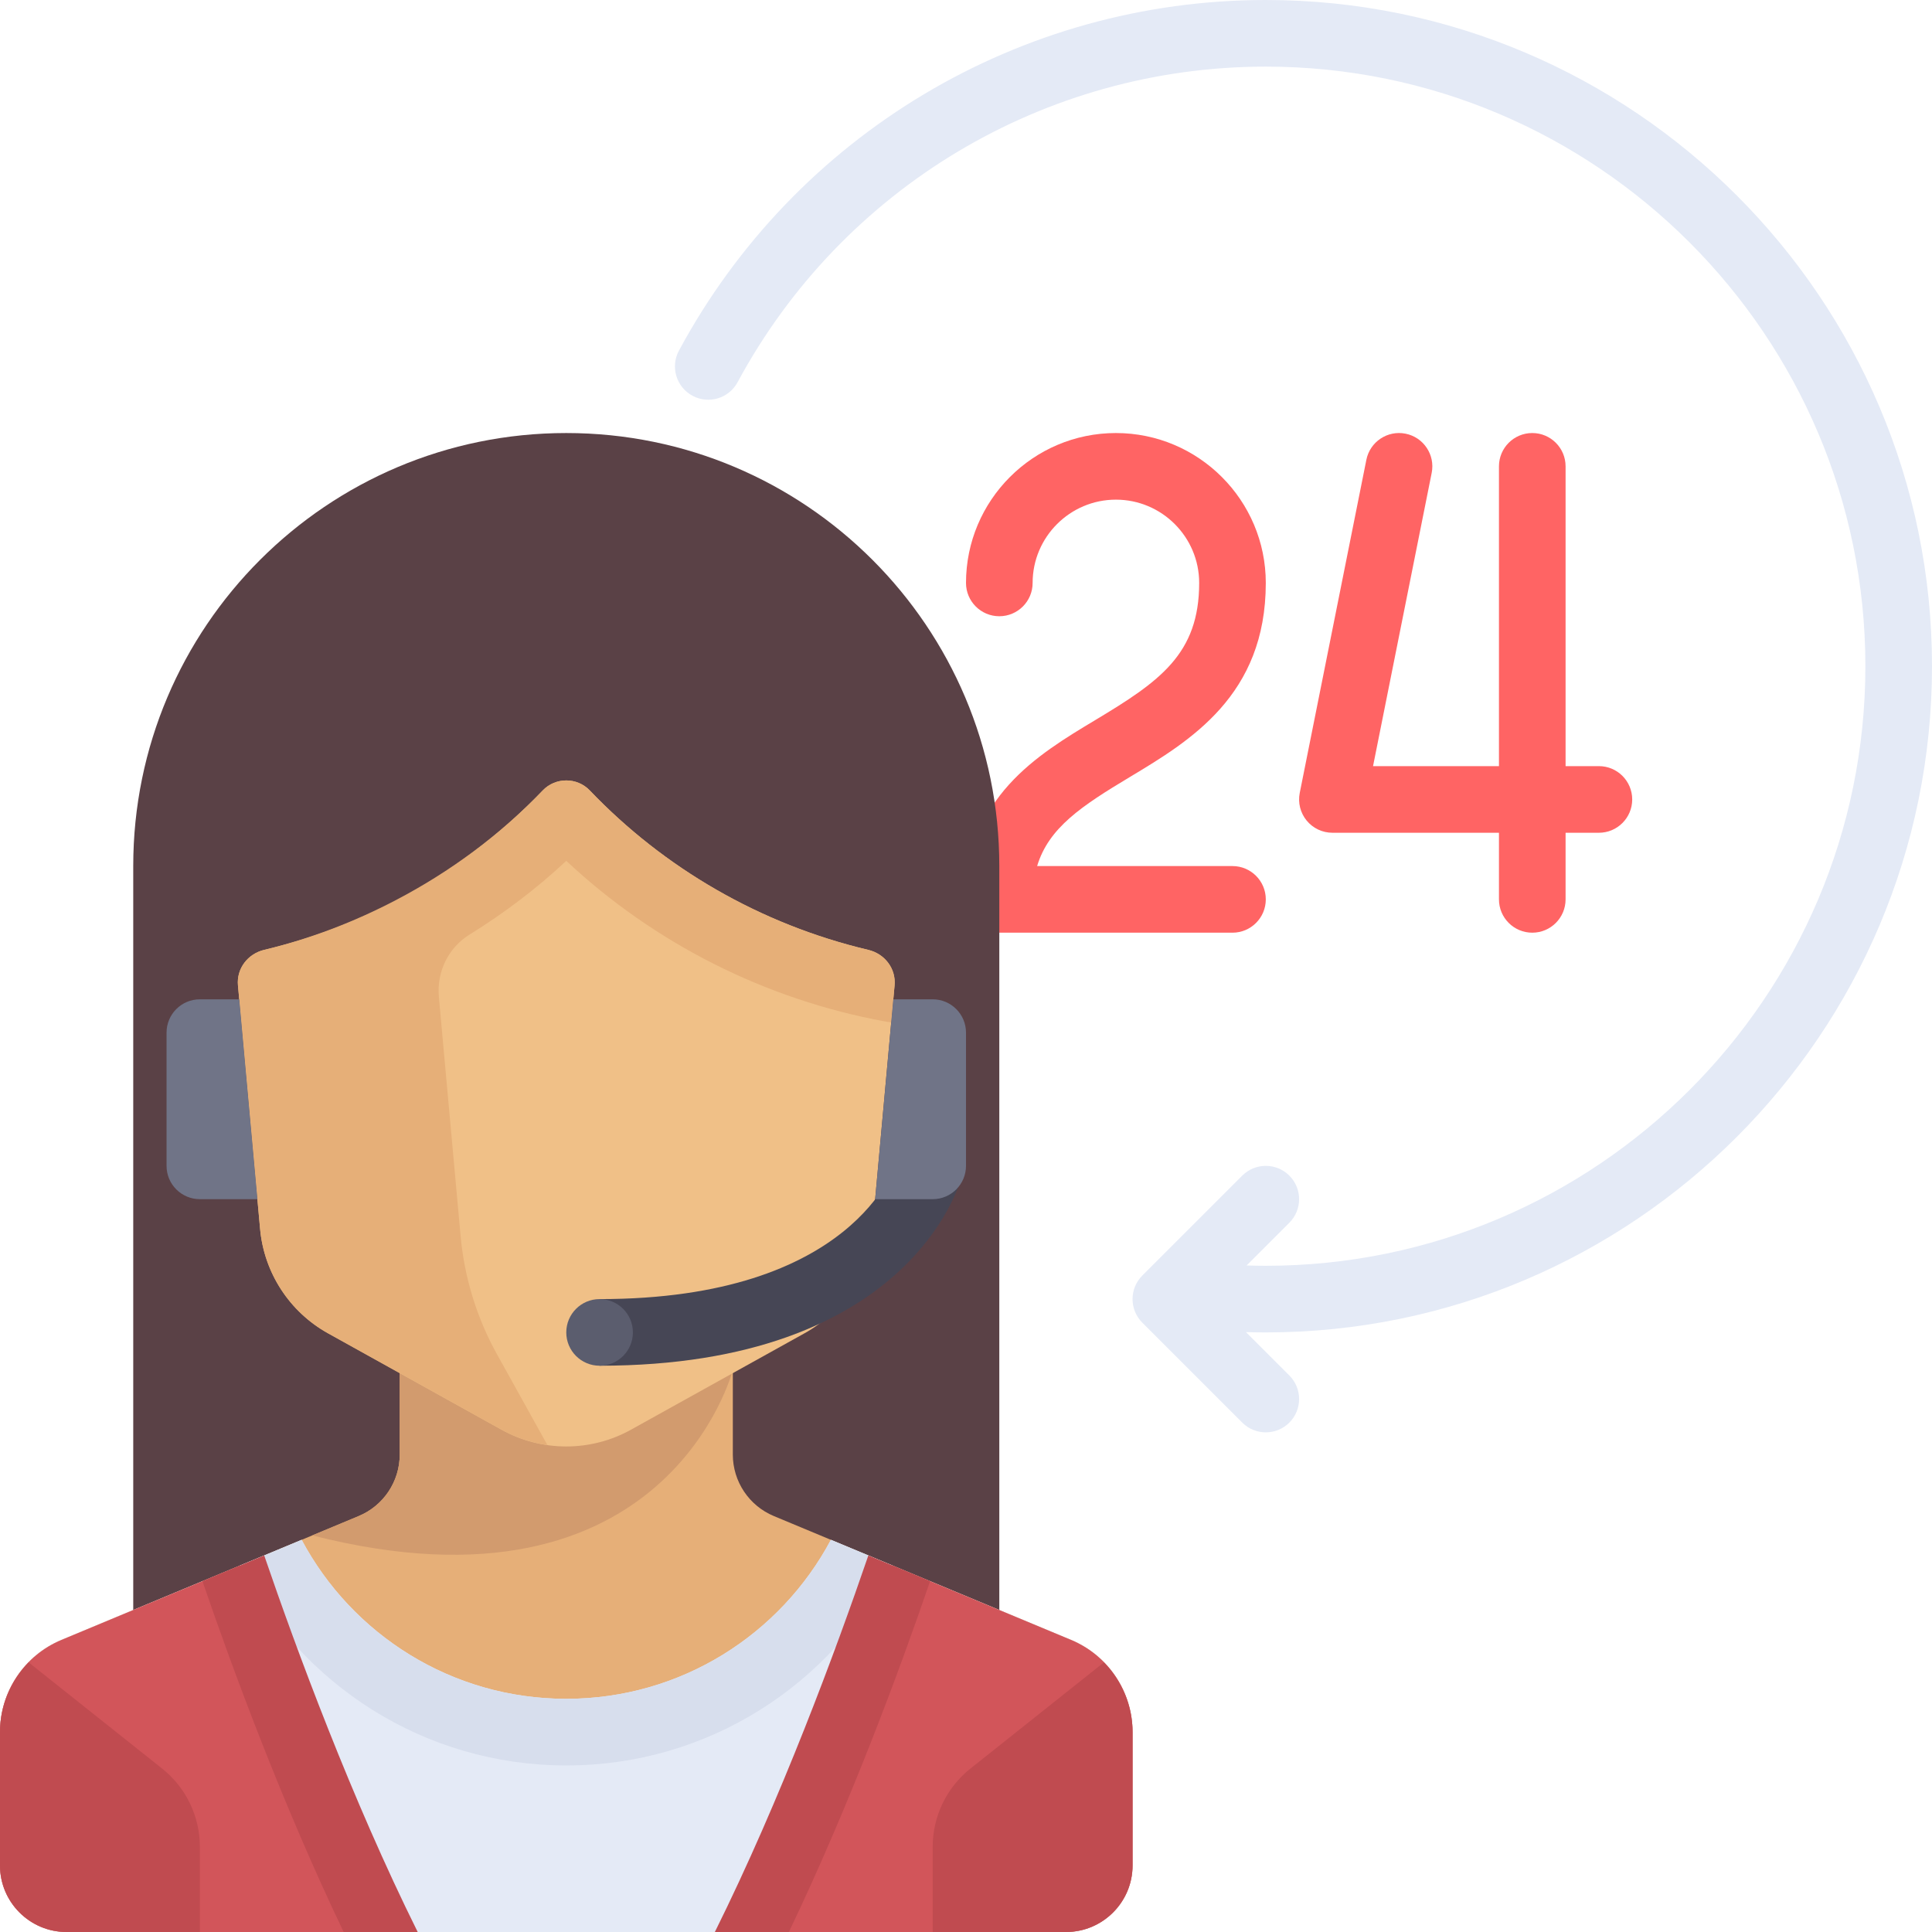
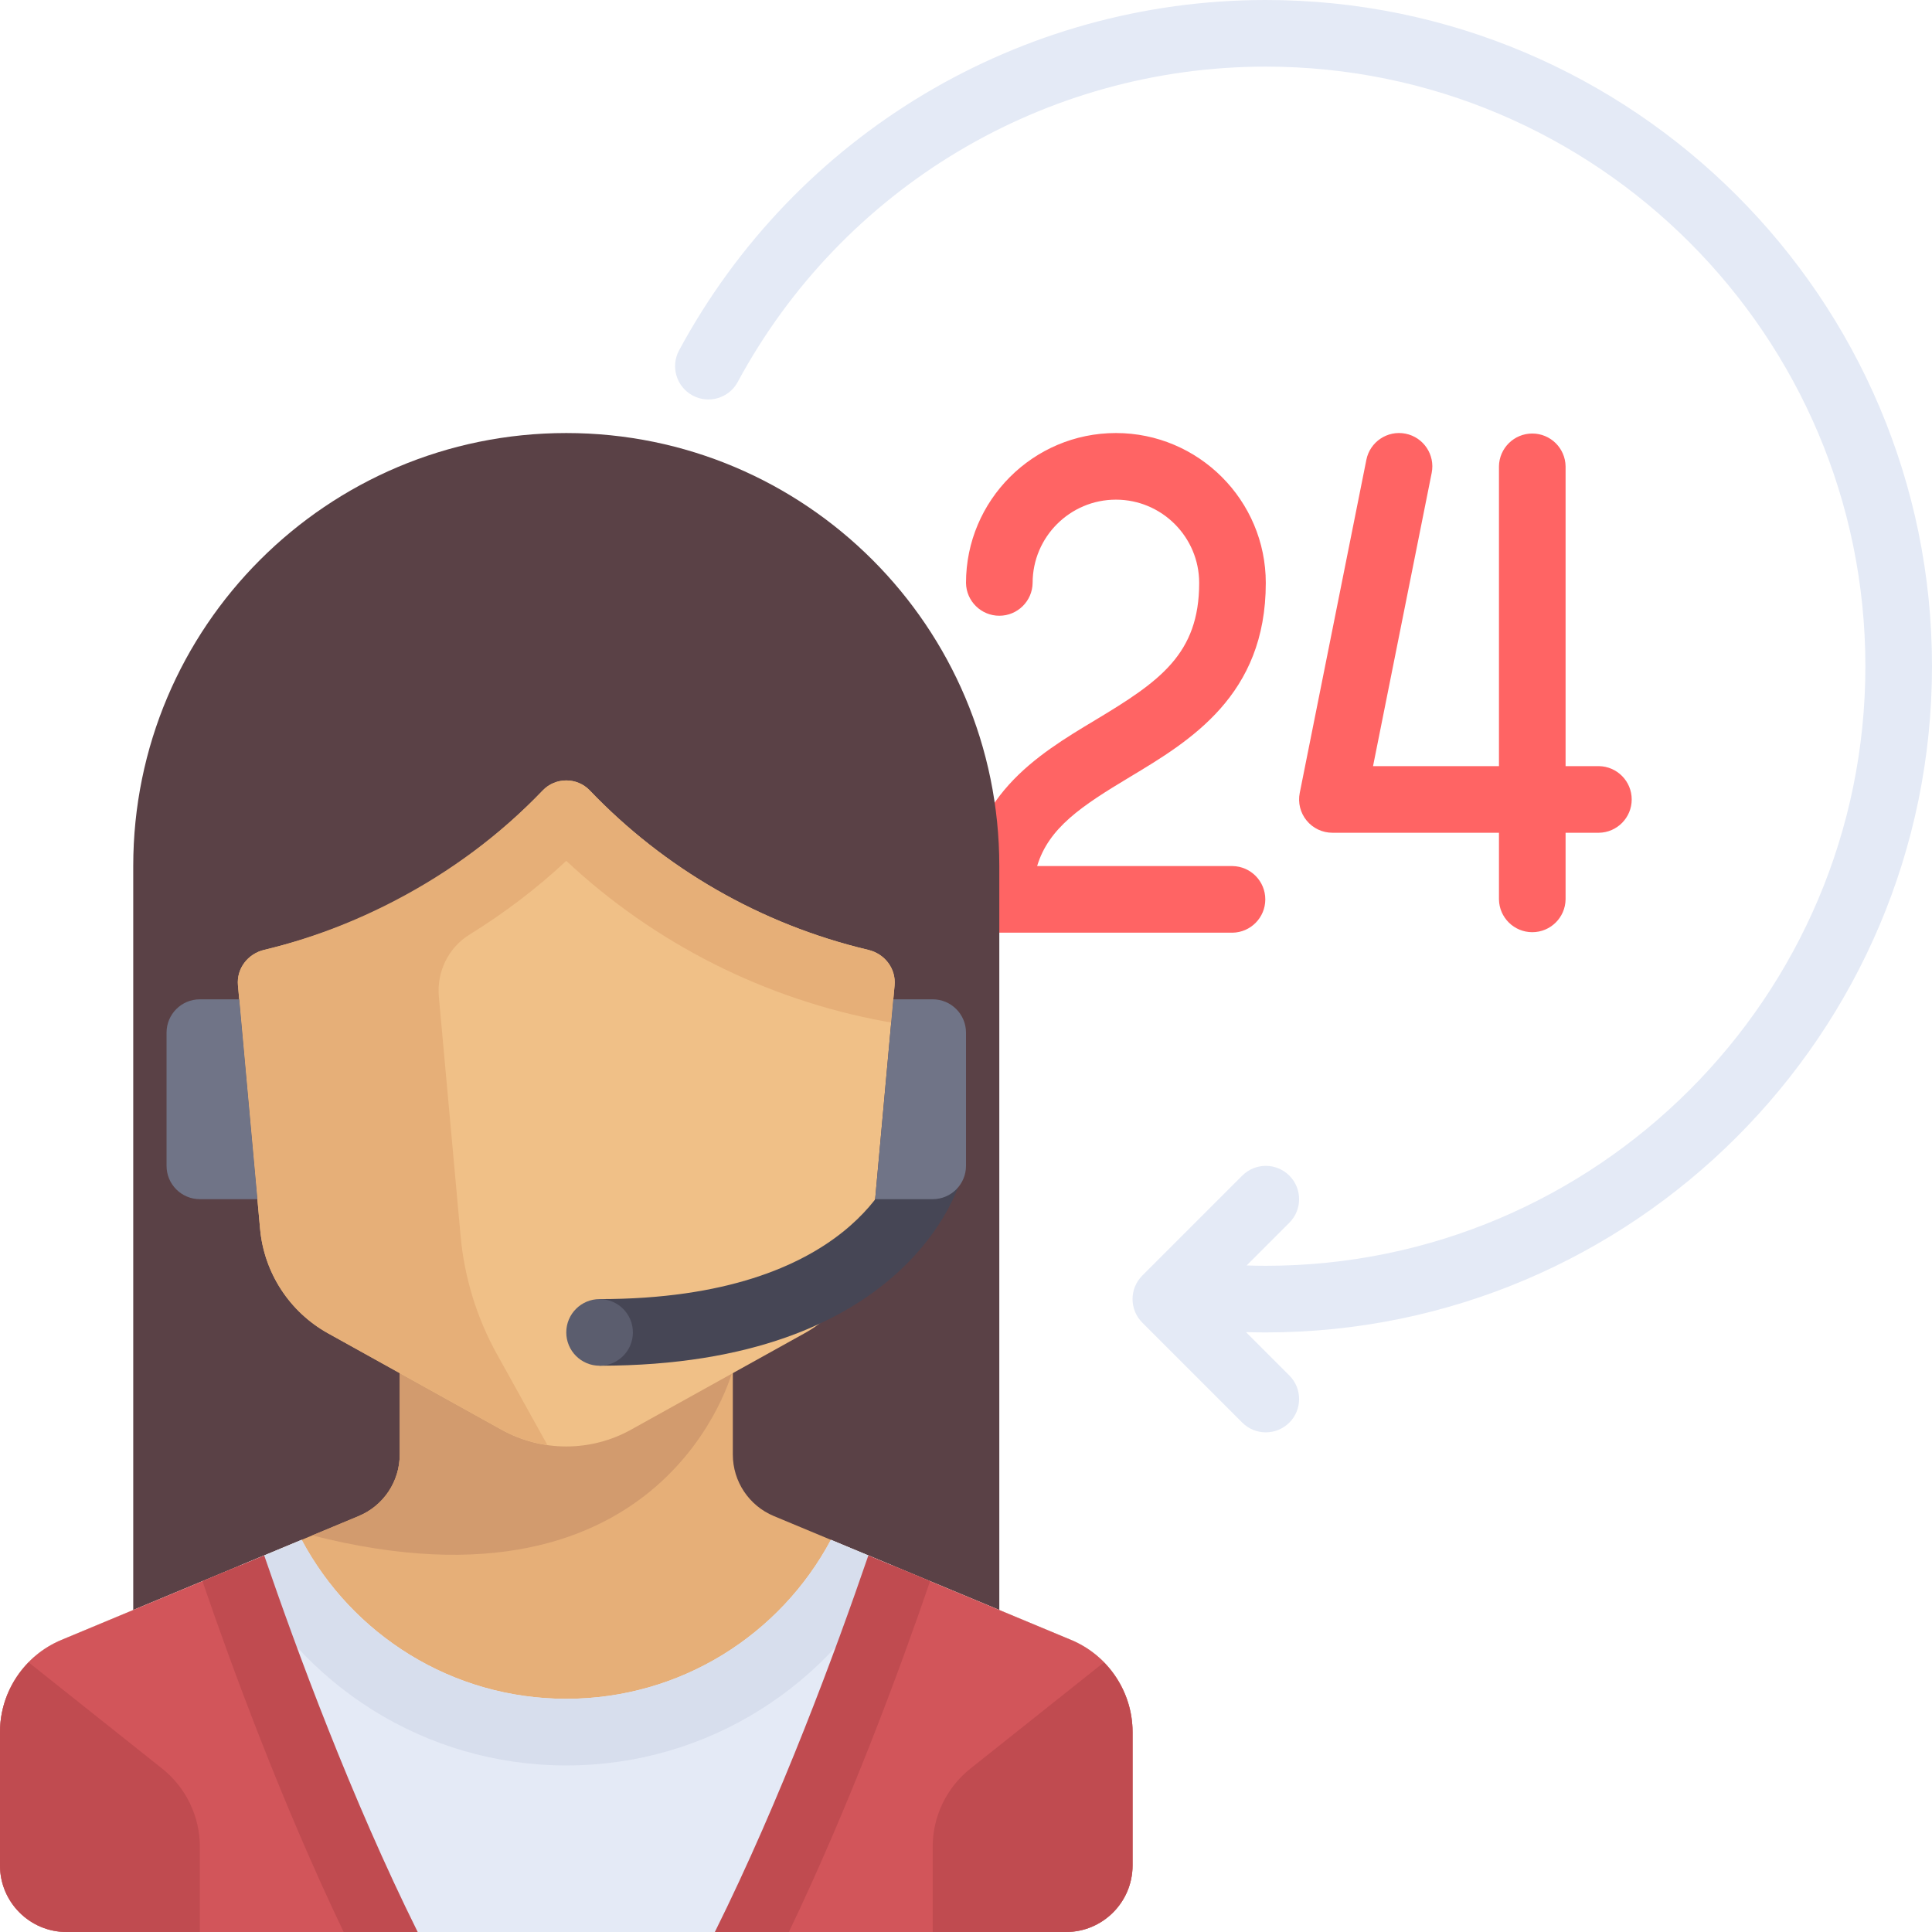
- <svg xmlns="http://www.w3.org/2000/svg" height="800px" width="800px" version="1.1" id="Layer_1" viewBox="0 0 512 512" xml:space="preserve">
-   <g>
-     <path style="fill:#FF6464;" d="M299.322,205.978c16.095-9.661,36.126-21.684,36.126-51.496c0-21.905-17.82-39.724-39.724-39.724   c-21.905,0-39.724,17.82-39.724,39.724c0,4.875,3.953,8.828,8.828,8.828s8.828-3.953,8.828-8.828   c0-12.169,9.9-22.069,22.069-22.069c12.169,0,22.069,9.9,22.069,22.069c0,18.86-10.472,26.103-27.557,36.359   C274.983,199.997,256,211.391,256,238.345c0,4.875,3.953,8.828,8.828,8.828h61.793c4.875,0,8.828-3.953,8.828-8.828   c0-4.875-3.953-8.828-8.828-8.828h-51.77C277.906,219.352,286.666,213.576,299.322,205.978z" />
-     <path style="fill:#FF6464;" d="M423.724,203.034h-8.828v-79.448c0-4.875-3.953-8.828-8.828-8.828s-8.828,3.953-8.828,8.828v79.448   h-33.37l15.543-77.717c0.956-4.781-2.144-9.431-6.925-10.388c-4.783-0.957-9.431,2.144-10.388,6.925l-17.655,88.276   c-0.519,2.593,0.153,5.283,1.83,7.328c1.677,2.045,4.182,3.231,6.827,3.231h44.138v17.655c0,4.875,3.953,8.828,8.828,8.828   c4.875,0,8.828-3.953,8.828-8.828V220.69h8.828c4.875,0,8.828-3.953,8.828-8.828C432.551,206.987,428.599,203.034,423.724,203.034z   " />
-   </g>
-   <path style="fill:#5A4146;" d="M150.069,114.759c-63.379,0-114.759,51.379-114.759,114.759v203.034h229.517V229.517  C264.828,166.138,213.448,114.759,150.069,114.759z" />
-   <path style="fill:#E4EAF6;" d="M512,176.552C512,79.2,432.799,0,335.448,0C270.4,0,210.807,35.605,179.925,92.919  c-2.313,4.292-0.708,9.646,3.584,11.958c4.291,2.313,9.646,0.708,11.959-3.584c27.797-51.59,81.434-83.638,139.98-83.638  c87.616,0,158.897,71.281,158.897,158.897s-71.281,158.897-158.897,158.897c-1.692,0-3.386-0.036-5.081-0.089l11.324-11.324  c3.448-3.447,3.448-9.036,0-12.483c-3.447-3.448-9.036-3.448-12.483,0l-26.483,26.483c-3.448,3.447-3.448,9.036,0,12.483  l26.483,26.483c1.724,1.724,3.982,2.585,6.242,2.585c2.26,0,4.519-0.862,6.242-2.585c3.448-3.447,3.448-9.036,0-12.483  l-11.498-11.497c1.752,0.05,3.506,0.083,5.255,0.083C432.799,353.103,512,273.903,512,176.552z" />
-   <path style="fill:#E6AF78;" d="M283.841,434.589l-78.77-32.821c-6.579-2.741-10.865-9.17-10.865-16.298v-22.435h-88.276v22.436  c0,7.127-4.286,13.556-10.865,16.298l-78.77,32.821C6.429,438.7,0,448.343,0,459.034v35.31C0,504.095,7.905,512,17.655,512h264.828  c9.75,0,17.655-7.905,17.655-17.655v-35.31C300.138,448.343,293.709,438.7,283.841,434.589z" />
-   <path style="fill:#E4EAF6;" d="M283.841,434.589l-63.644-26.518c-13.364,25.064-39.742,42.136-70.129,42.136  s-56.765-17.073-70.129-42.136l-63.644,26.518C6.429,438.7,0,448.343,0,459.034v35.31C0,504.095,7.905,512,17.655,512h264.828  c9.75,0,17.655-7.905,17.655-17.655v-35.31C300.138,448.343,293.709,438.7,283.841,434.589z" />
-   <g>
-     <path style="fill:#D2555A;" d="M16.297,434.589C6.429,438.7,0,448.343,0,459.034v35.31C0,504.095,7.905,512,17.655,512h88.276   c-26.483-44.138-42.295-97.134-42.295-97.134L16.297,434.589z" />
-     <path style="fill:#D2555A;" d="M283.841,434.589c9.868,4.111,16.297,13.754,16.297,24.446v35.31c0,9.75-7.905,17.655-17.655,17.655   h-88.276c26.483-44.137,42.295-97.134,42.295-97.134L283.841,434.589z" />
-   </g>
-   <path style="fill:#D29B6E;" d="M194.207,363.034h-88.276v22.436c0,7.127-4.286,13.556-10.865,16.298l-12.302,5.127  C176.908,430.9,194.207,363.034,194.207,363.034z" />
-   <path style="fill:#C04B50;" d="M43.027,468.738L7.593,440.554C2.846,445.409,0,451.974,0,459.034v35.31  C0,504.095,7.905,512,17.655,512h35.31v-22.582C52.966,481.373,49.309,473.764,43.027,468.738z" />
-   <path style="fill:#F0C087;" d="M143.844,209.469c-19.671,20.583-45.173,35.471-73.823,42.26c-4.348,1.031-7.364,4.958-6.959,9.408  l5.867,64.54c1.058,11.636,7.804,21.995,18.017,27.669l45.974,25.54c10.665,5.924,23.631,5.924,34.296,0l45.974-25.54  c10.214-5.674,16.959-16.033,18.017-27.669l5.867-64.54c0.405-4.45-2.612-8.377-6.959-9.408c-28.65-6.79-54.152-21.677-73.823-42.26  C152.927,205.948,147.211,205.948,143.844,209.469z" />
-   <path style="fill:#E6AF78;" d="M156.281,209.458c-3.364-3.521-9.069-3.512-12.441,0.001c-11.252,11.721-24.447,21.517-38.984,29.107  c-10.923,5.71-22.581,10.211-34.857,13.158c-4.335,1.041-7.342,4.952-6.94,9.393l5.869,64.561  c1.058,11.637,7.804,21.996,18.018,27.671l45.973,25.54c3.822,2.123,7.945,3.454,12.147,4.055l-13.33-23.995  c-5.375-9.675-8.669-20.366-9.671-31.389l-5.764-63.417c-0.598-6.574,2.496-12.977,8.108-16.452  c9.151-5.667,17.771-12.174,25.66-19.556c23.357,21.858,52.761,36.759,84.538,42.572l0.554,0.102l0.559,0.066l0.463,0.054  l0.89-9.789c0.405-4.45-2.612-8.377-6.959-9.408C201.46,244.939,175.955,230.046,156.281,209.458z" />
-   <path style="fill:#D7DEED;" d="M220.198,408.071c-13.364,25.064-39.742,42.136-70.129,42.136s-56.765-17.073-70.129-42.136  l-16.305,6.794c16.075,31.434,48.703,52.997,86.433,52.997s70.358-21.564,86.433-52.997L220.198,408.071z" />
-   <path style="fill:#464655;" d="M237.689,307.552c-0.439,1.5-11.5,36.724-78.793,36.724v17.655c81.655,0,95.285-47.706,95.828-49.741  L237.689,307.552z" />
-   <circle style="fill:#5B5D6E;" cx="158.897" cy="353.103" r="8.828" />
-   <g>
-     <path style="fill:#707487;" d="M247.172,264.828h-10.433l-4.815,52.966h15.249c4.875,0,8.828-3.953,8.828-8.828v-35.31   C256,268.78,252.047,264.828,247.172,264.828z" />
-     <path style="fill:#707487;" d="M63.399,264.828H52.966c-4.875,0-8.828,3.953-8.828,8.828v35.31c0,4.875,3.953,8.828,8.828,8.828   h15.247L63.399,264.828z" />
-   </g>
-   <g>
-     <path style="fill:#C04B50;" d="M53.652,419.025c8.16,23.823,21.286,59.261,37.422,92.975h19.62   c-17.519-35.277-32.043-74.578-40.679-99.794L53.652,419.025z" />
-     <path style="fill:#C04B50;" d="M257.111,468.738l35.433-28.184c4.747,4.855,7.593,11.42,7.593,18.481v35.31   c0,9.75-7.905,17.655-17.655,17.655h-35.31v-22.582C247.172,481.373,250.829,473.764,257.111,468.738z" />
-     <path style="fill:#C04B50;" d="M246.486,419.025c-8.16,23.823-21.286,59.261-37.422,92.975h-19.62   c17.519-35.277,32.043-74.578,40.679-99.794L246.486,419.025z" />
-   </g>
+ <svg xmlns="http://www.w3.org/2000/svg" xml:space="preserve" width="800" height="800" viewBox="0 0 512 512">
+   <path d="M299.322 205.978c16.095-9.661 36.126-21.684 36.126-51.496 0-21.905-17.82-39.724-39.724-39.724-21.905 0-39.724 17.82-39.724 39.724a8.829 8.829 0 0 0 17.656 0c0-12.169 9.9-22.069 22.069-22.069s22.069 9.9 22.069 22.069c0 18.86-10.472 26.103-27.557 36.359-15.254 9.156-34.237 20.55-34.237 47.504a8.83 8.83 0 0 0 8.828 8.828h61.793a8.829 8.829 0 0 0 0-17.656h-51.77c3.055-10.165 11.815-15.941 24.471-23.539M423.724 203.034h-8.828v-79.448a8.829 8.829 0 0 0-17.656 0v79.448h-33.37l15.543-77.717a8.83 8.83 0 0 0-6.925-10.388 8.827 8.827 0 0 0-10.388 6.925l-17.655 88.276a8.826 8.826 0 0 0 8.657 10.559h44.138v17.655a8.829 8.829 0 0 0 17.656 0V220.69h8.828a8.829 8.829 0 0 0 0-17.656" style="fill:#ff6464" />
+   <path d="M150.069 114.759c-63.379 0-114.759 51.379-114.759 114.759v203.034h229.517V229.517c.001-63.379-51.379-114.758-114.758-114.758" style="fill:#5a4146" />
+   <path d="M512 176.552C512 79.2 432.799 0 335.448 0 270.4 0 210.807 35.605 179.925 92.919a8.828 8.828 0 0 0 15.543 8.374c27.797-51.59 81.434-83.638 139.98-83.638 87.616 0 158.897 71.281 158.897 158.897s-71.281 158.897-158.897 158.897c-1.692 0-3.386-.036-5.081-.089l11.324-11.324a8.825 8.825 0 0 0 0-12.483 8.825 8.825 0 0 0-12.483 0l-26.483 26.483a8.825 8.825 0 0 0 0 12.483l26.483 26.483a8.8 8.8 0 0 0 6.242 2.585 8.8 8.8 0 0 0 6.242-2.585 8.825 8.825 0 0 0 0-12.483l-11.498-11.497c1.752.05 3.506.083 5.255.083C432.799 353.103 512 273.903 512 176.552" style="fill:#e4eaf6" />
+   <path d="m283.841 434.589-78.77-32.821a17.66 17.66 0 0 1-10.865-16.298v-22.435H105.93v22.436a17.66 17.66 0 0 1-10.865 16.298l-78.77 32.821A26.48 26.48 0 0 0 0 459.034v35.31C0 504.095 7.905 512 17.655 512h264.828c9.75 0 17.655-7.905 17.655-17.655v-35.31a26.48 26.48 0 0 0-16.297-24.446" style="fill:#e6af78" />
+   <path d="m283.841 434.589-63.644-26.518c-13.364 25.064-39.742 42.136-70.129 42.136s-56.765-17.073-70.129-42.136l-63.644 26.518A26.48 26.48 0 0 0 0 459.034v35.31C0 504.095 7.905 512 17.655 512h264.828c9.75 0 17.655-7.905 17.655-17.655v-35.31a26.48 26.48 0 0 0-16.297-24.446" style="fill:#e4eaf6" />
+   <path d="M16.297 434.589A26.48 26.48 0 0 0 0 459.034v35.31C0 504.095 7.905 512 17.655 512h88.276c-26.483-44.138-42.295-97.134-42.295-97.134zM283.841 434.589a26.48 26.48 0 0 1 16.297 24.446v35.31c0 9.75-7.905 17.655-17.655 17.655h-88.276c26.483-44.137 42.295-97.134 42.295-97.134z" style="fill:#d2555a" />
+   <path d="M194.207 363.034h-88.276v22.436a17.66 17.66 0 0 1-10.865 16.298l-12.302 5.127c94.144 24.005 111.443-43.861 111.443-43.861" style="fill:#d29b6e" />
+   <path d="M43.027 468.738 7.593 440.554C2.846 445.409 0 451.974 0 459.034v35.31C0 504.095 7.905 512 17.655 512h35.31v-22.582a26.48 26.48 0 0 0-9.938-20.68" style="fill:#c04b50" />
+   <path d="M143.844 209.469c-19.671 20.583-45.173 35.471-73.823 42.26-4.348 1.031-7.364 4.958-6.959 9.408l5.867 64.54a35.31 35.31 0 0 0 18.017 27.669l45.974 25.54a35.31 35.31 0 0 0 34.296 0l45.974-25.54a35.31 35.31 0 0 0 18.017-27.669l5.867-64.54c.405-4.45-2.612-8.377-6.959-9.408-28.65-6.79-54.152-21.677-73.823-42.26-3.365-3.521-9.081-3.521-12.448 0" style="fill:#f0c087" />
+   <path d="M156.281 209.458c-3.364-3.521-9.069-3.512-12.441.001-11.252 11.721-24.447 21.517-38.984 29.107-10.923 5.71-22.581 10.211-34.857 13.158-4.335 1.041-7.342 4.952-6.94 9.393l5.869 64.561a35.31 35.31 0 0 0 18.018 27.671l45.973 25.54c3.822 2.123 7.945 3.454 12.147 4.055l-13.33-23.995a79.4 79.4 0 0 1-9.671-31.389l-5.764-63.417c-.598-6.574 2.496-12.977 8.108-16.452 9.151-5.667 17.771-12.174 25.66-19.556 23.357 21.858 52.761 36.759 84.538 42.572l.554.102.559.066.463.054.89-9.789c.405-4.45-2.612-8.377-6.959-9.408-28.654-6.793-54.159-21.686-73.833-42.274" style="fill:#e6af78" />
+   <path d="M220.198 408.071c-13.364 25.064-39.742 42.136-70.129 42.136s-56.765-17.073-70.129-42.136l-16.305 6.794c16.075 31.434 48.703 52.997 86.433 52.997s70.358-21.564 86.433-52.997z" style="fill:#d7deed" />
+   <path d="M237.689 307.552c-.439 1.5-11.5 36.724-78.793 36.724v17.655c81.655 0 95.285-47.706 95.828-49.741z" style="fill:#464655" />
+   <circle cx="158.897" cy="353.103" r="8.828" style="fill:#5b5d6e" />
+   <path d="M247.172 264.828h-10.433l-4.815 52.966h15.249a8.83 8.83 0 0 0 8.828-8.828v-35.31a8.83 8.83 0 0 0-8.829-8.828M63.399 264.828H52.966a8.83 8.83 0 0 0-8.828 8.828v35.31a8.83 8.83 0 0 0 8.828 8.828h15.247z" style="fill:#707487" />
+   <path d="M53.652 419.025c8.16 23.823 21.286 59.261 37.422 92.975h19.62c-17.519-35.277-32.043-74.578-40.679-99.794zM257.111 468.738l35.433-28.184c4.747 4.855 7.593 11.42 7.593 18.481v35.31c0 9.75-7.905 17.655-17.655 17.655h-35.31v-22.582a26.48 26.48 0 0 1 9.939-20.68M246.486 419.025c-8.16 23.823-21.286 59.261-37.422 92.975h-19.62c17.519-35.277 32.043-74.578 40.679-99.794z" style="fill:#c04b50" />
</svg>
